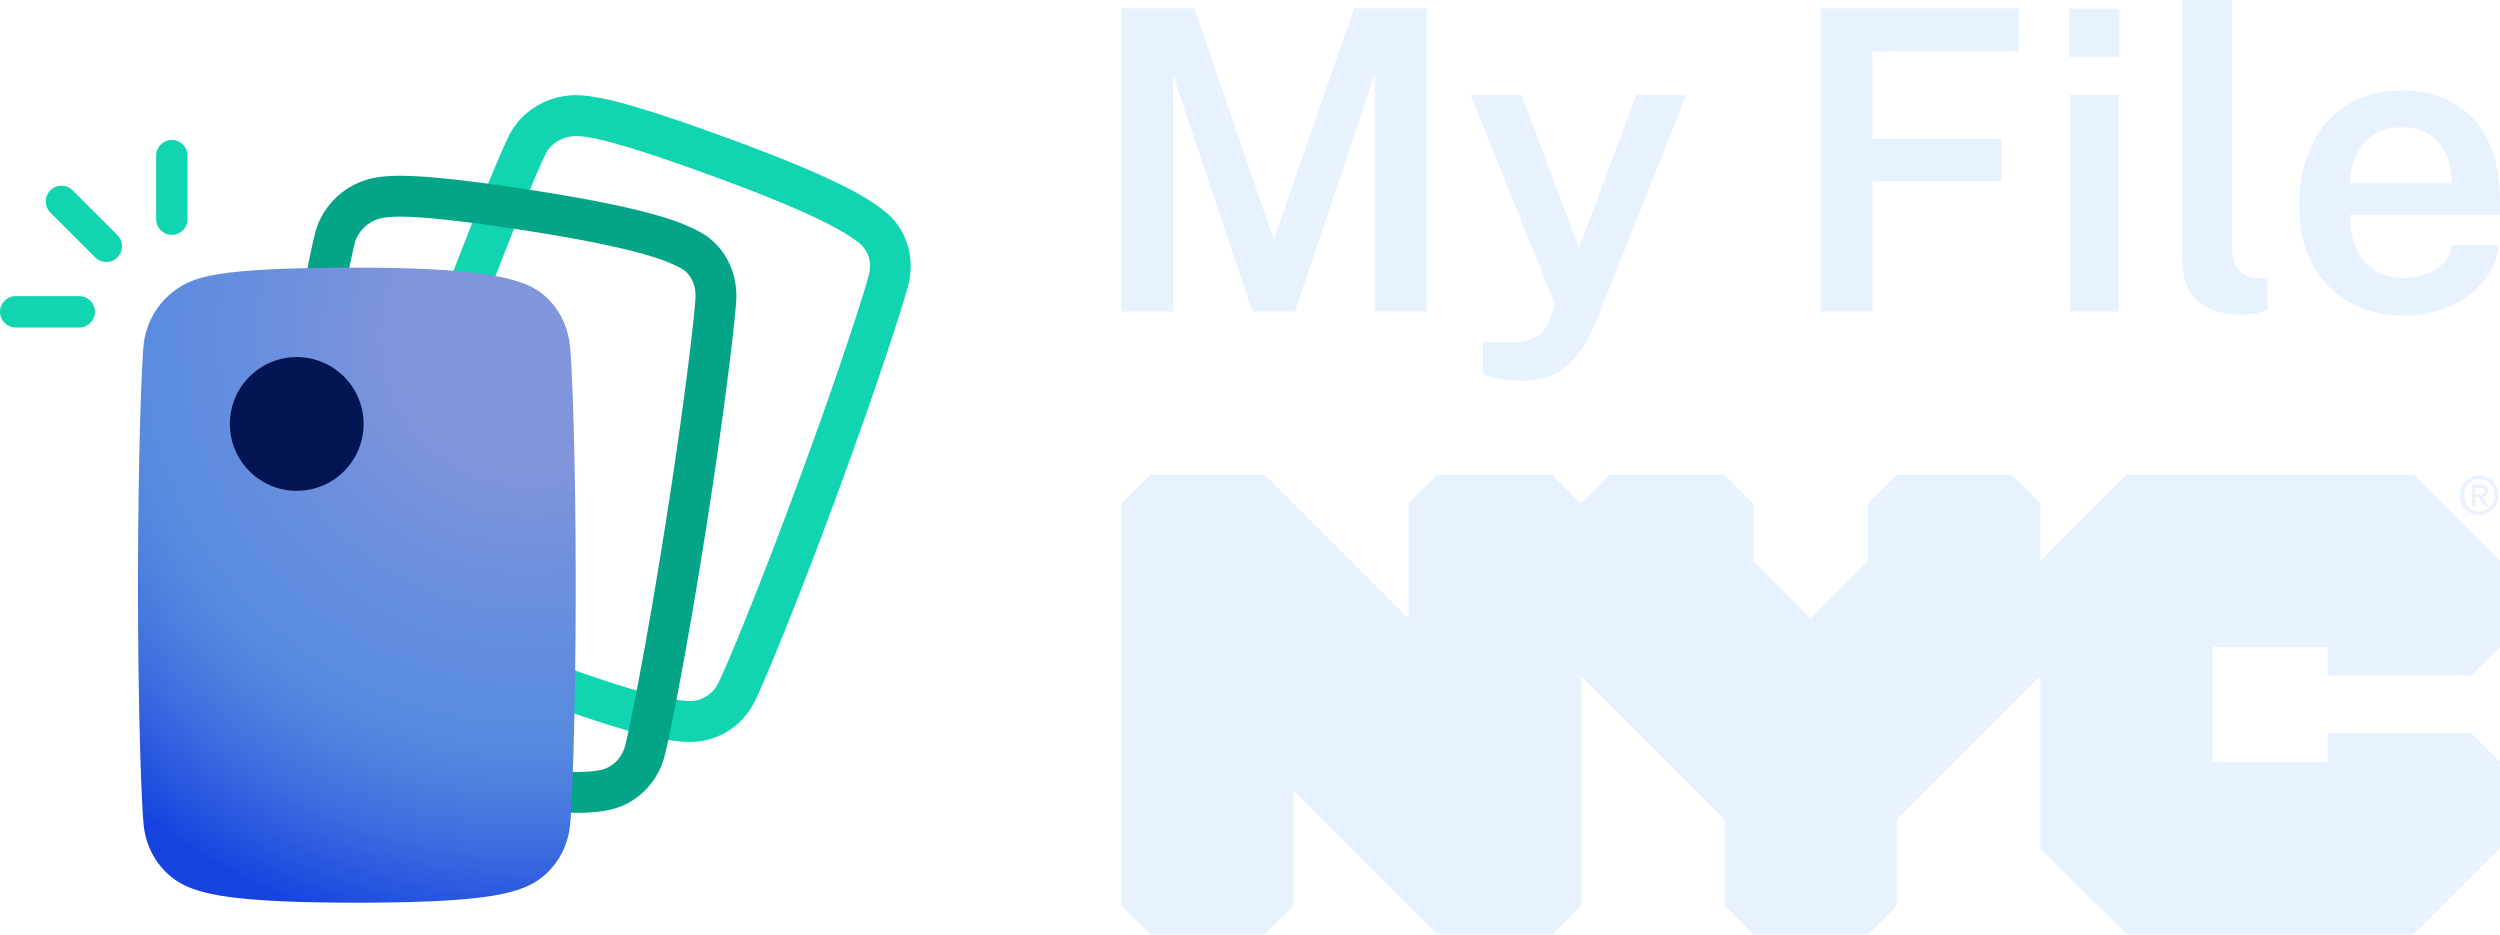
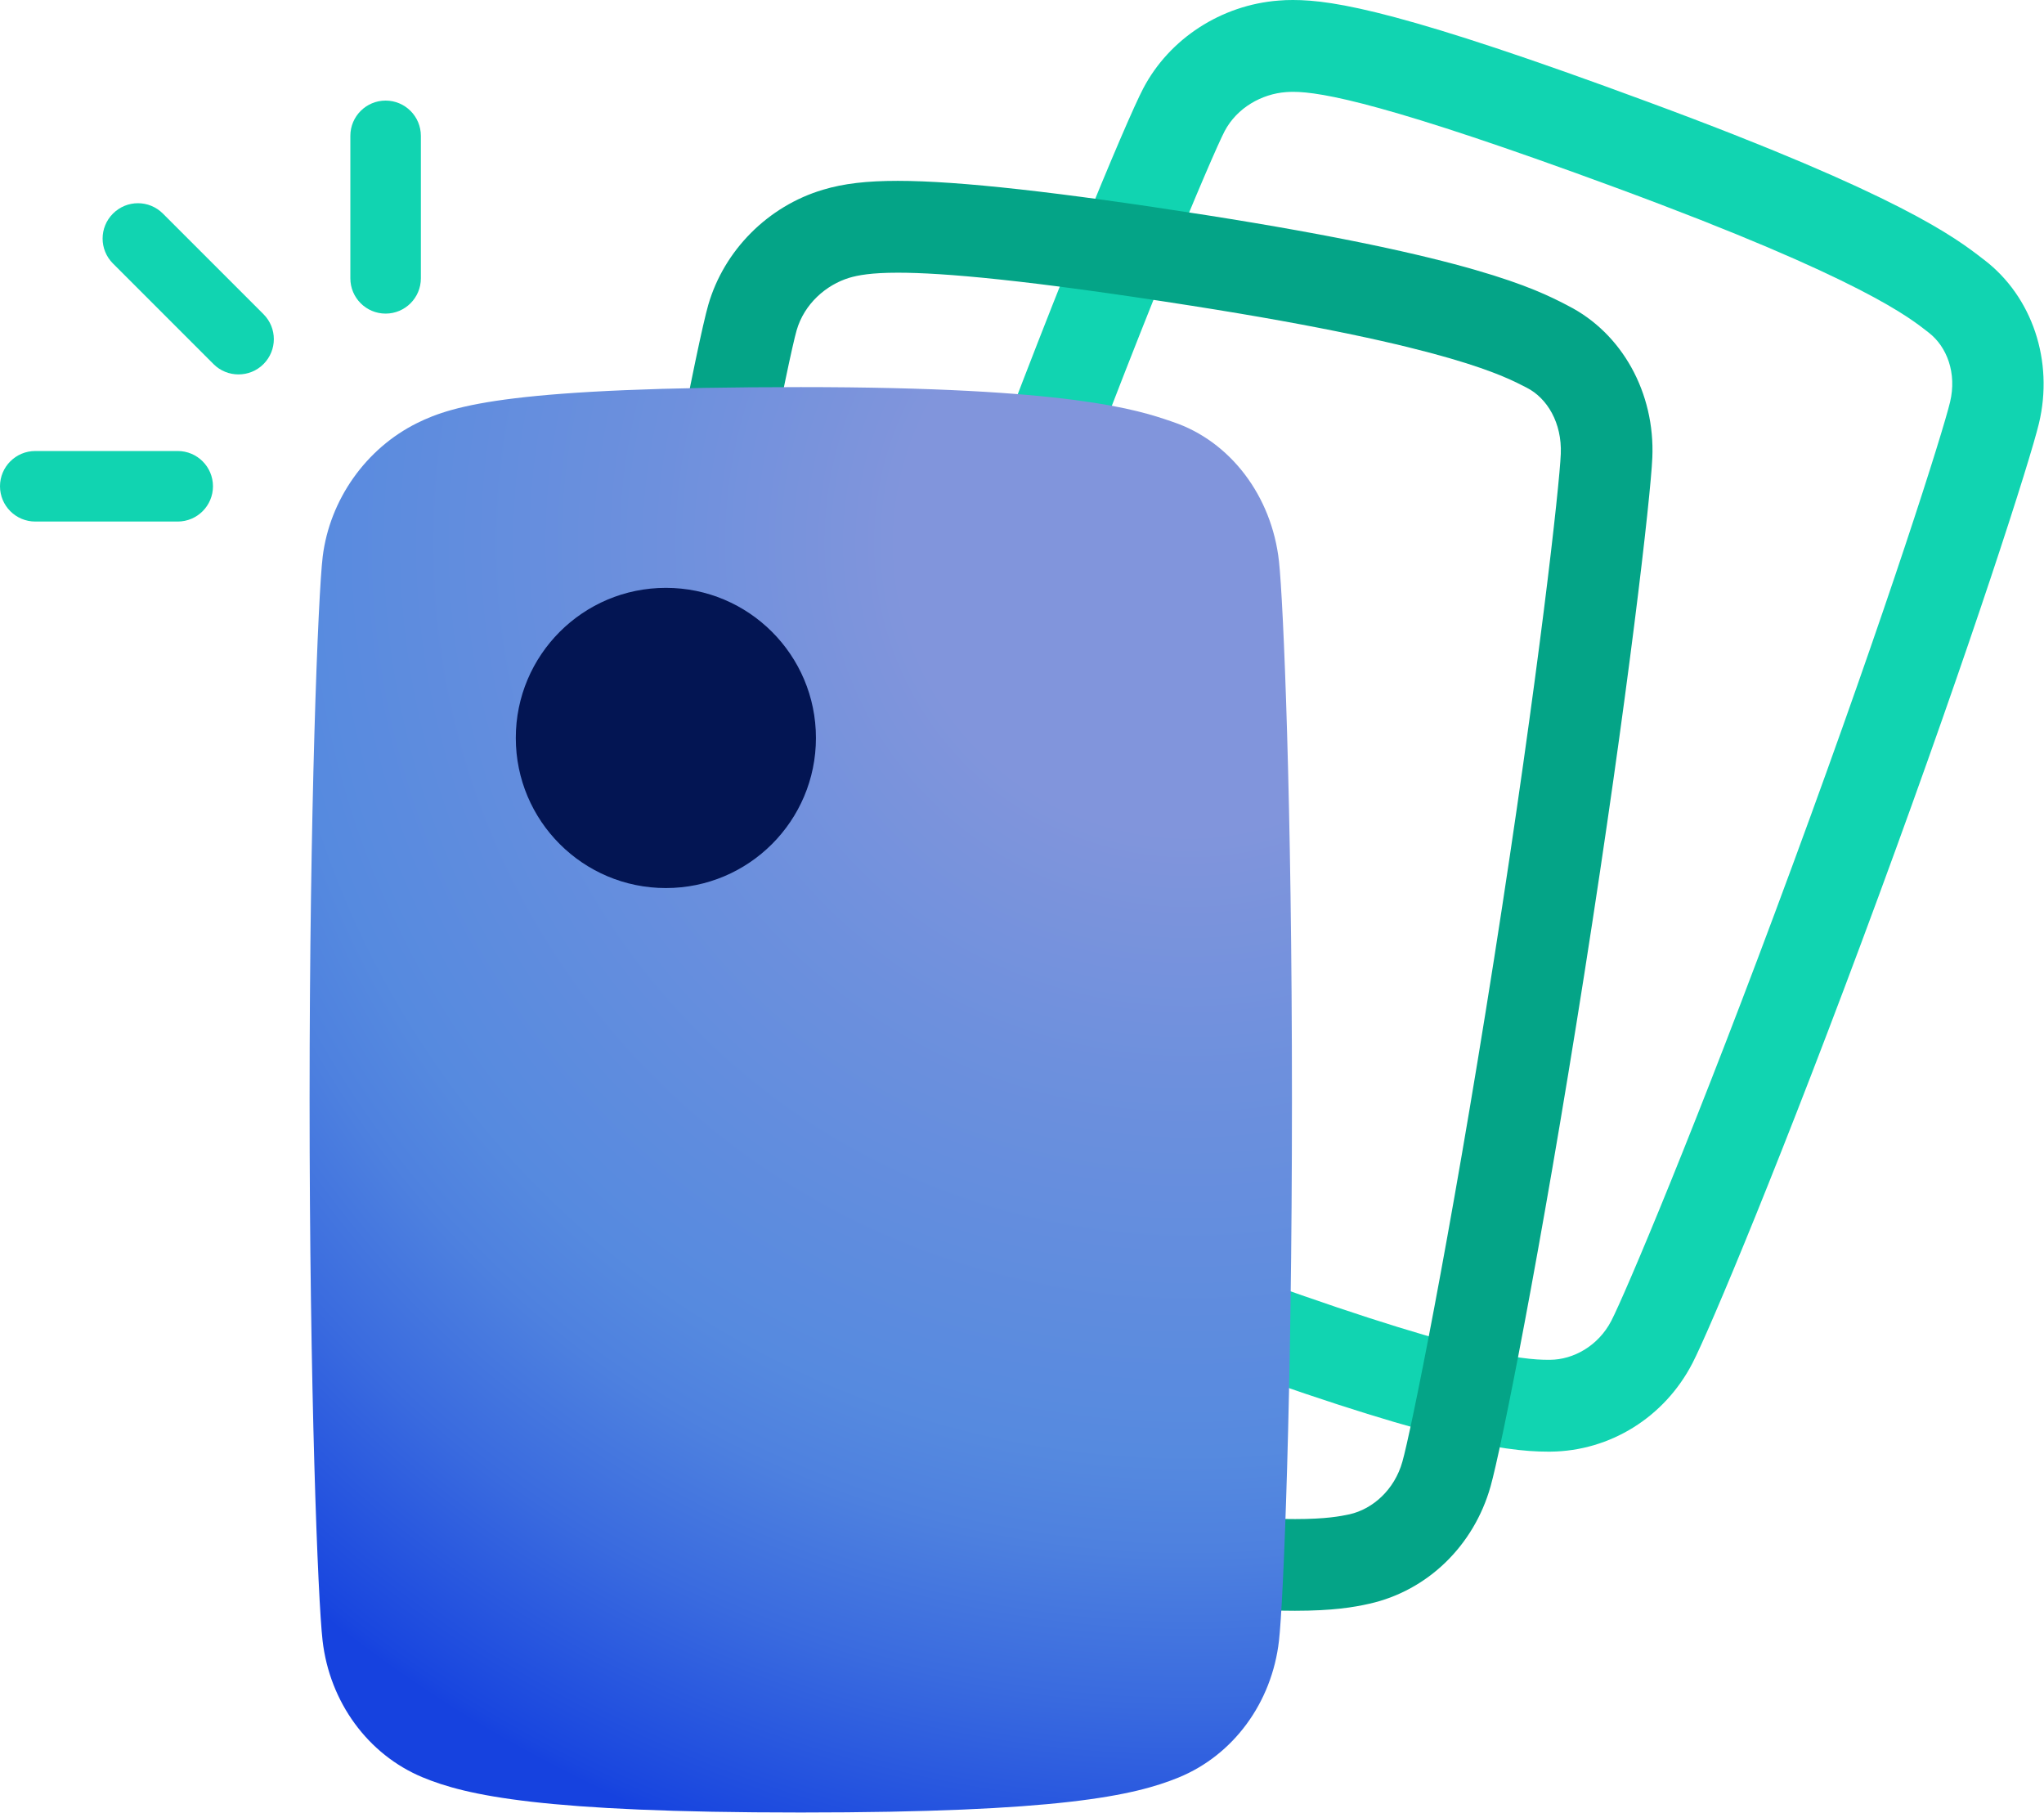
- <svg xmlns="http://www.w3.org/2000/svg" id="a" viewBox="0 0 397.75 148.64">
+ <svg xmlns="http://www.w3.org/2000/svg" id="a" viewBox="0 0 144.92 128.49">
  <defs>
-     <style>.c{fill:url(#b);}.d{fill:#031553;}.e{fill:#e7f2fe;}.f{fill:#11d4b1;}.g{fill:#04a487;}</style>
-     <radialGradient id="b" cx="84.26" cy="53.63" fx="84.26" fy="53.63" r="97.74" gradientTransform="matrix(1, 0, 0, 1, 0, 0)" gradientUnits="userSpaceOnUse">
+     <style>.c{fill:url(#b);}.d{fill:#031553;}.e{fill:#11d4b1;}.f{fill:#04a487;}</style>
+     <radialGradient id="b" cx="84.26" cy="38.49" fx="84.26" fy="38.49" r="97.74" gradientTransform="matrix(1, 0, 0, 1, 0, 0)" gradientUnits="userSpaceOnUse">
      <stop offset=".21" stop-color="#8195dc" />
      <stop offset=".39" stop-color="#6d90dd" />
      <stop offset=".66" stop-color="#568adf" />
      <stop offset=".73" stop-color="#4e81df" />
      <stop offset=".84" stop-color="#3a6bdf" />
      <stop offset=".99" stop-color="#1946df" />
      <stop offset="1" stop-color="#1642df" />
    </radialGradient>
  </defs>
-   <g>
-     <g>
-       <path class="e" d="M393.18,107.46l4.57-4.51v-13.71l-13.71-13.71h-45.69l-13.71,13.71v-9.13l-4.57-4.58h-18.28l-4.57,4.58v9.13l-9.14,9.14-9.13-9.14v-9.13l-4.58-4.58h-18.28l-4.57,4.58-4.57-4.58h-18.28l-4.57,4.58v18.28l-22.85-22.85h-18.28l-4.57,4.58v63.97l4.57,4.57h18.28l4.58-4.57v-18.28l22.84,22.84h18.28l4.57-4.57v-36.56l22.84,22.84v13.71l4.58,4.57h18.28l4.57-4.57v-13.71l22.84-22.84v27.42l13.71,13.7h45.69l13.71-13.7v-13.71l-4.57-4.58h-22.85v4.58h-18.27v-18.28h18.27v4.51h22.85Z" />
-       <path class="e" d="M394.49,78.62c.43,0,.8-.04,.8-.54,0-.42-.41-.47-.75-.47h-.69v1.01h.64Zm-.63,1.96h-.57v-3.46h1.31c.83,0,1.26,.29,1.26,.99,0,.63-.38,.88-.9,.94l.97,1.52h-.64l-.89-1.48h-.53v1.48h-.01Zm.61-4.37c-1.35,0-2.4,1.06-2.4,2.58,0,1.42,.92,2.58,2.4,2.58,1.34,0,2.39-1.05,2.39-2.58s-1.05-2.58-2.39-2.58Zm0,5.71c-1.79,0-3.07-1.34-3.07-3.12,0-1.88,1.42-3.12,3.07-3.12s3.06,1.24,3.06,3.12c0,1.87-1.41,3.12-3.06,3.12Z" />
-     </g>
-     <g>
-       <path class="e" d="M178.41,49.56V1.33h11.61l12.64,36.86L215.43,1.33h11.54V49.56h-8.24V11.74l-12.71,37.82h-6.77l-12.61-37.59V49.56h-8.24Z" />
-       <path class="e" d="M241.88,60.57c-2.2,0-4.18-.34-5.94-1.03v-5.2l3.47,.1c1.4,.07,2.54-.01,3.42-.23,.88-.22,1.56-.53,2.05-.92,.49-.39,.85-.8,1.08-1.23s.42-.81,.55-1.12l.9-2.53-13.44-33.32h8.1l9.14,24.38,9.14-24.38h7.94l-14.21,35.76c-1.07,2.6-2.22,4.61-3.45,6.02-1.23,1.41-2.58,2.38-4.04,2.92-1.46,.53-3.03,.8-4.72,.8Z" />
-       <path class="e" d="M289.65,1.33h31.55l-.03,6.87h-23.28v13.88h20.55v6.77h-20.55v20.71h-8.24V1.33Z" />
-       <path class="e" d="M337.21,1.37v7.67h-8.04V1.37h8.04Zm-.1,13.71V49.56h-7.8V15.08h7.8Z" />
-       <path class="e" d="M357.12,50.06c-2.22,0-4-.28-5.34-.83-1.33-.55-2.33-1.3-3-2.23-.67-.93-1.1-1.98-1.3-3.15-.2-1.17-.3-2.36-.3-3.58V0h7.94V39.32c0,1.49,.31,2.65,.92,3.47,.61,.82,1.61,1.3,2.99,1.43l1.73,.07v5.1c-.6,.18-1.21,.33-1.83,.47-.62,.13-1.22,.2-1.8,.2Z" />
-       <path class="e" d="M373.9,34.19c-.02,1.96,.29,3.69,.93,5.2,.65,1.51,1.6,2.7,2.87,3.55,1.27,.86,2.83,1.28,4.7,1.28s3.57-.43,4.99-1.28c1.41-.86,2.35-2.16,2.82-3.92h7.44c-.4,2.4-1.36,4.44-2.87,6.1-1.51,1.67-3.34,2.94-5.49,3.8-2.15,.87-4.38,1.3-6.69,1.3-3.34,0-6.27-.71-8.79-2.12-2.52-1.41-4.49-3.43-5.9-6.05-1.41-2.62-2.12-5.75-2.12-9.37s.64-6.68,1.93-9.42c1.29-2.75,3.15-4.91,5.59-6.49,2.44-1.58,5.36-2.37,8.79-2.37s6.26,.72,8.59,2.17c2.32,1.45,4.08,3.46,5.27,6.05,1.19,2.59,1.78,5.62,1.78,9.09v2.47h-23.85Zm0-5.04h16.18c0-1.67-.29-3.17-.87-4.52-.58-1.34-1.46-2.41-2.65-3.2-1.19-.79-2.69-1.18-4.49-1.18s-3.28,.43-4.5,1.3c-1.22,.87-2.15,1.98-2.77,3.35-.62,1.37-.92,2.78-.9,4.25Z" />
-     </g>
-     <g />
-   </g>
-   <g>
-     <path class="f" d="M91.68,21.65c2,0,6.75,.84,22.93,6.81,17.59,6.49,20.85,9.26,22.14,10.26s2,2.87,1.51,4.92c-.49,2.05-4.32,14.27-11.16,32.81-6.83,18.54-11.94,30.55-12.86,32.32-.92,1.77-2.68,2.75-4.34,2.76-.04,0-.09,0-.14,0-1.75,0-6.1-.33-23.33-6.68-17.68-6.52-20.93-9.05-22.18-10.15-1.26-1.1-1.96-2.98-1.51-4.92s4.37-14.4,11.2-32.93c6.83-18.53,12.02-30.75,12.89-32.42,.88-1.66,2.63-2.63,4.34-2.76,.15-.01,.31-.02,.49-.02m0-6.51c-.34,0-.66,.01-1,.04-4.07,.31-7.75,2.7-9.6,6.22-1.2,2.27-6.64,15.31-13.24,33.2-6.79,18.41-10.86,31.23-11.43,33.7-.97,4.18,.39,8.5,3.55,11.29,2.48,2.18,7.13,5.06,24.22,11.37,16.92,6.24,22.43,7.08,25.58,7.08h.19c4.23-.04,8.09-2.44,10.07-6.28,1.17-2.26,6.4-14.66,13.18-33.06,6.66-18.07,10.76-30.96,11.38-33.54,1.06-4.42-.46-8.98-3.88-11.6l-.12-.09c-1.89-1.46-5.81-4.5-23.73-11.11-17.18-6.33-22.25-7.21-25.18-7.21h0Z" />
-     <path class="f" d="M16.91,41.68c-.64,0-1.28-.24-1.77-.73l-7.13-7.13c-.98-.98-.98-2.56,0-3.54,.98-.98,2.56-.98,3.54,0l7.13,7.13c.98,.98,.98,2.56,0,3.54-.49,.49-1.13,.73-1.77,.73Z" />
-     <path class="f" d="M12.6,52.11H2.5c-1.38,0-2.5-1.12-2.5-2.5s1.12-2.5,2.5-2.5H12.6c1.38,0,2.5,1.12,2.5,2.5s-1.12,2.5-2.5,2.5Z" />
-     <path class="f" d="M27.34,37.37c-1.38,0-2.5-1.12-2.5-2.5v-10.1c0-1.38,1.12-2.5,2.5-2.5s2.5,1.12,2.5,2.5v10.1c0,1.38-1.12,2.5-2.5,2.5Z" />
-     <path class="g" d="M63.66,34.47c3.21,0,9.15,.51,20.87,2.35,18.52,2.91,22.25,5.06,23.71,5.8,1.46,.74,2.51,2.5,2.42,4.7-.09,2.2-1.54,15.46-4.73,35.79-3.2,20.33-5.93,33.65-6.5,35.64-.56,2-2.11,3.36-3.74,3.73-.65,.14-1.68,.34-3.86,.34-3.31,0-9.24-.45-20.46-2.21-18.62-2.93-22.29-4.82-23.73-5.68-1.44-.86-2.5-2.63-2.42-4.7,.08-2.07,1.56-15.6,4.75-35.92,3.19-20.32,5.97-33.87,6.51-35.75,.54-1.88,2.09-3.23,3.74-3.73,.61-.18,1.55-.36,3.43-.36m0-6.51h0c-2.2,0-3.84,.19-5.3,.63-3.9,1.16-7.01,4.29-8.13,8.15-.74,2.56-3.61,16.96-6.69,36.55-3.17,20.17-4.73,34.06-4.83,36.69-.16,4.34,1.98,8.38,5.59,10.53,2.87,1.71,8.01,3.68,26.05,6.52,9.82,1.54,16.84,2.29,21.47,2.29,2.69,0,4.18-.25,5.28-.5,4.11-.92,7.4-4.1,8.59-8.31,.72-2.54,3.49-16.24,6.66-36.4,3.11-19.8,4.69-33.77,4.81-36.52,.2-4.61-2.15-8.84-5.98-10.78l-.13-.07c-2.14-1.1-6.6-3.38-25.51-6.35-10.4-1.63-17.56-2.43-21.88-2.43h0Z" />
-     <path class="c" d="M56.79,42.58c-20.37,0-24.61,1.26-27.22,2.55-3.63,1.8-6.19,5.43-6.69,9.46-.33,2.73-.93,17.93-.93,38.5s.59,35.47,.92,38.34c.5,4.37,3.22,8.08,7.08,9.69,3.12,1.3,8.53,2.5,26.82,2.5s23.63-1.19,26.79-2.48c3.89-1.59,6.62-5.31,7.12-9.7,.31-2.71,.92-17.18,.92-38.34s-.61-35.33-.92-38.17c-.51-4.64-3.46-8.52-7.52-9.88l-.14-.05c-2.3-.78-7.08-2.42-26.25-2.42h0Z" />
-     <circle class="d" cx="47.21" cy="67.45" r="10.64" />
-   </g>
+   <path class="e" d="M91.68,6.51c2,0,6.75,.84,22.93,6.81,17.59,6.49,20.85,9.26,22.14,10.26s2,2.87,1.51,4.92c-.49,2.05-4.32,14.27-11.16,32.81-6.83,18.54-11.94,30.55-12.86,32.32-.92,1.77-2.68,2.75-4.34,2.76-.04,0-.09,0-.14,0-1.75,0-6.1-.33-23.33-6.68-17.68-6.52-20.93-9.05-22.18-10.15-1.26-1.1-1.96-2.98-1.51-4.92s4.37-14.4,11.2-32.93,12.02-30.75,12.89-32.42c.88-1.66,2.63-2.63,4.34-2.76,.15-.01,.31-.02,.49-.02m0-6.51c-.34,0-.66,.01-1,.04-4.07,.31-7.75,2.7-9.6,6.22-1.2,2.27-6.64,15.31-13.24,33.2-6.79,18.41-10.86,31.23-11.43,33.7-.97,4.18,.39,8.5,3.55,11.29,2.48,2.18,7.13,5.06,24.22,11.37,16.92,6.24,22.43,7.08,25.58,7.08h.19c4.23-.04,8.09-2.44,10.07-6.28,1.17-2.26,6.4-14.66,13.18-33.06,6.66-18.07,10.76-30.96,11.38-33.54,1.06-4.42-.46-8.98-3.88-11.6l-.12-.09c-1.89-1.46-5.81-4.5-23.73-11.11C99.68,.87,94.6,0,91.68,0h0Z" />
+   <path class="e" d="M16.91,26.54c-.64,0-1.28-.24-1.77-.73l-7.13-7.13c-.98-.98-.98-2.56,0-3.54,.98-.98,2.56-.98,3.54,0l7.13,7.13c.98,.98,.98,2.56,0,3.54-.49,.49-1.13,.73-1.77,.73Z" />
+   <path class="e" d="M12.6,36.97H2.5c-1.38,0-2.5-1.12-2.5-2.5s1.12-2.5,2.5-2.5H12.6c1.38,0,2.5,1.12,2.5,2.5s-1.12,2.5-2.5,2.5Z" />
+   <path class="e" d="M27.34,22.23c-1.38,0-2.5-1.12-2.5-2.5V9.63c0-1.38,1.12-2.5,2.5-2.5s2.5,1.12,2.5,2.5v10.1c0,1.38-1.12,2.5-2.5,2.5Z" />
+   <path class="f" d="M63.66,19.33c3.21,0,9.15,.51,20.87,2.35,18.52,2.91,22.25,5.06,23.71,5.8,1.46,.74,2.51,2.5,2.42,4.7-.09,2.2-1.54,15.46-4.73,35.79-3.2,20.33-5.93,33.65-6.5,35.64-.56,2-2.11,3.36-3.74,3.73-.65,.14-1.68,.34-3.86,.34-3.31,0-9.24-.45-20.46-2.21-18.62-2.93-22.29-4.82-23.73-5.68-1.44-.86-2.5-2.63-2.42-4.7,.08-2.07,1.56-15.6,4.75-35.92,3.19-20.32,5.97-33.87,6.51-35.75,.54-1.88,2.09-3.23,3.74-3.73,.61-.18,1.55-.36,3.43-.36m0-6.51h0c-2.2,0-3.84,.19-5.3,.63-3.9,1.16-7.01,4.29-8.13,8.15-.74,2.56-3.61,16.96-6.69,36.55-3.17,20.17-4.73,34.06-4.83,36.69-.16,4.34,1.98,8.38,5.59,10.53,2.87,1.71,8.01,3.68,26.05,6.52,9.82,1.54,16.84,2.29,21.47,2.29,2.69,0,4.18-.25,5.28-.5,4.11-.92,7.4-4.1,8.59-8.31,.72-2.54,3.49-16.24,6.66-36.4,3.11-19.8,4.69-33.77,4.81-36.52,.2-4.61-2.15-8.84-5.98-10.78l-.13-.07c-2.14-1.1-6.6-3.38-25.51-6.35-10.4-1.63-17.56-2.43-21.88-2.43h0Z" />
+   <path class="c" d="M56.79,27.44c-20.37,0-24.61,1.26-27.22,2.55-3.63,1.8-6.19,5.43-6.69,9.46-.33,2.73-.93,17.93-.93,38.5s.59,35.47,.92,38.34c.5,4.37,3.22,8.08,7.08,9.69,3.12,1.3,8.53,2.5,26.82,2.5s23.63-1.19,26.79-2.48c3.89-1.59,6.62-5.31,7.12-9.7,.31-2.71,.92-17.18,.92-38.34s-.61-35.33-.92-38.17c-.51-4.64-3.46-8.52-7.52-9.88l-.14-.05c-2.3-.78-7.08-2.42-26.25-2.42h0Z" />
+   <circle class="d" cx="47.21" cy="52.31" r="10.64" />
</svg>
